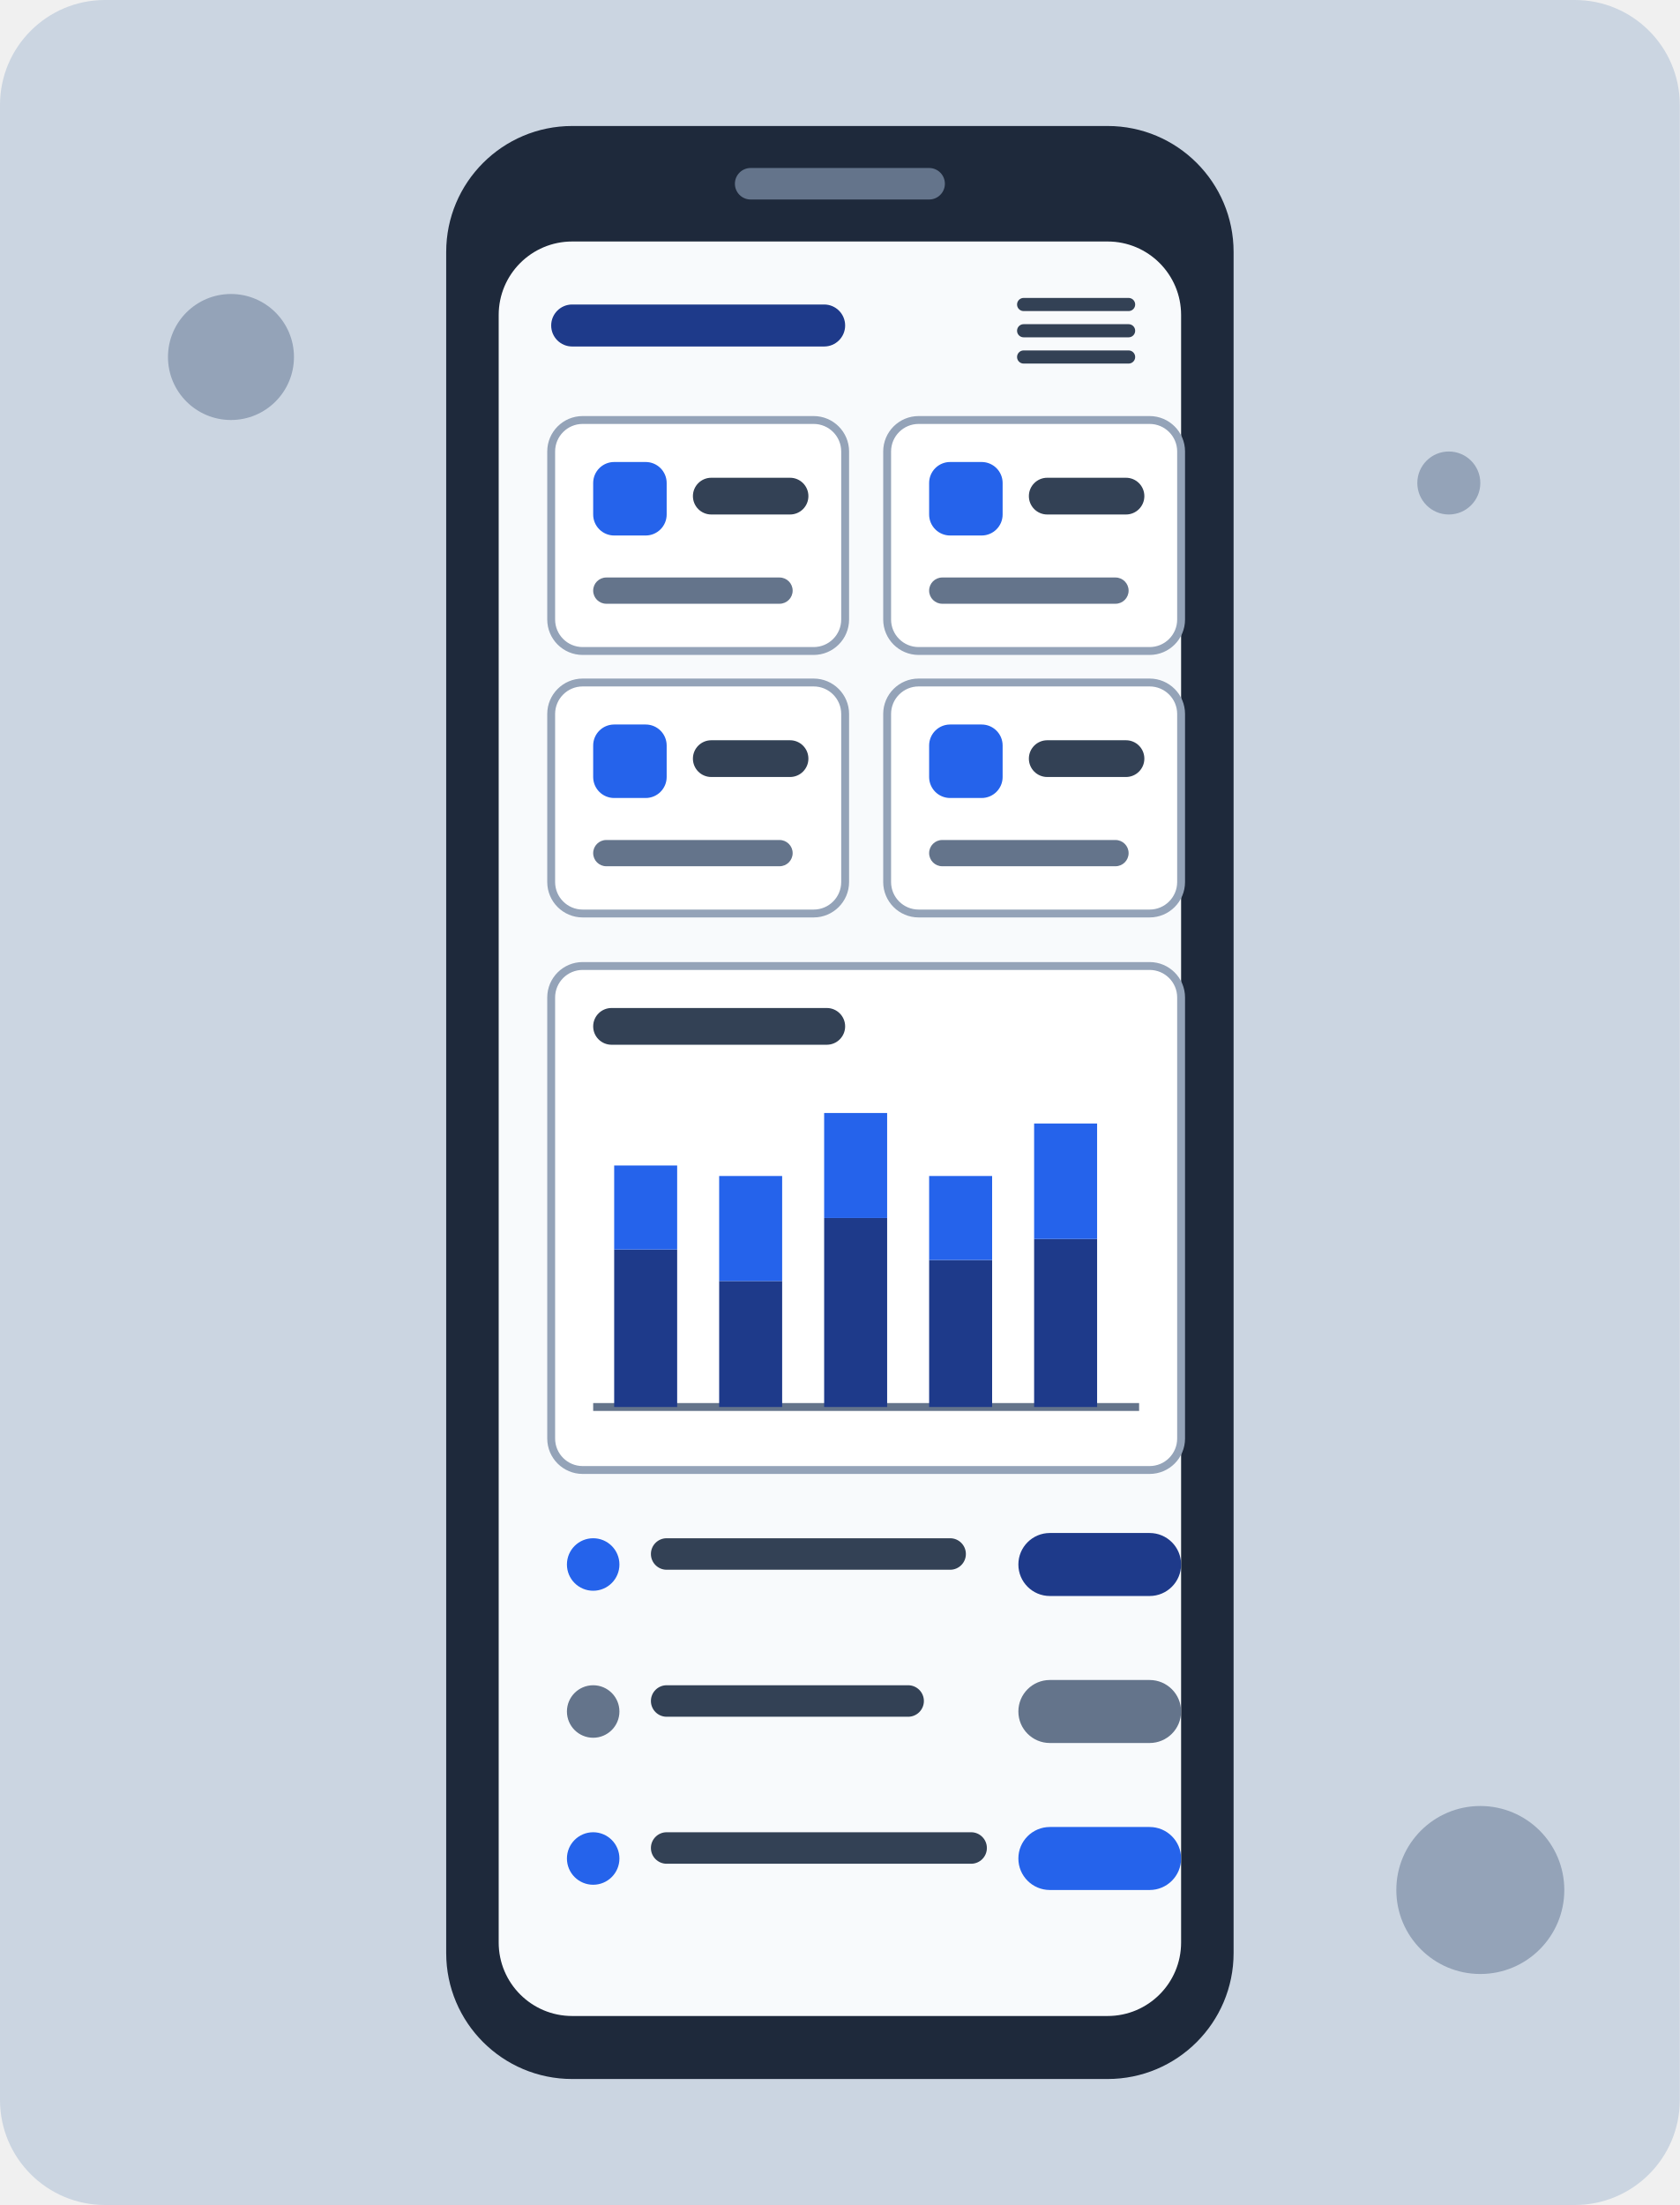
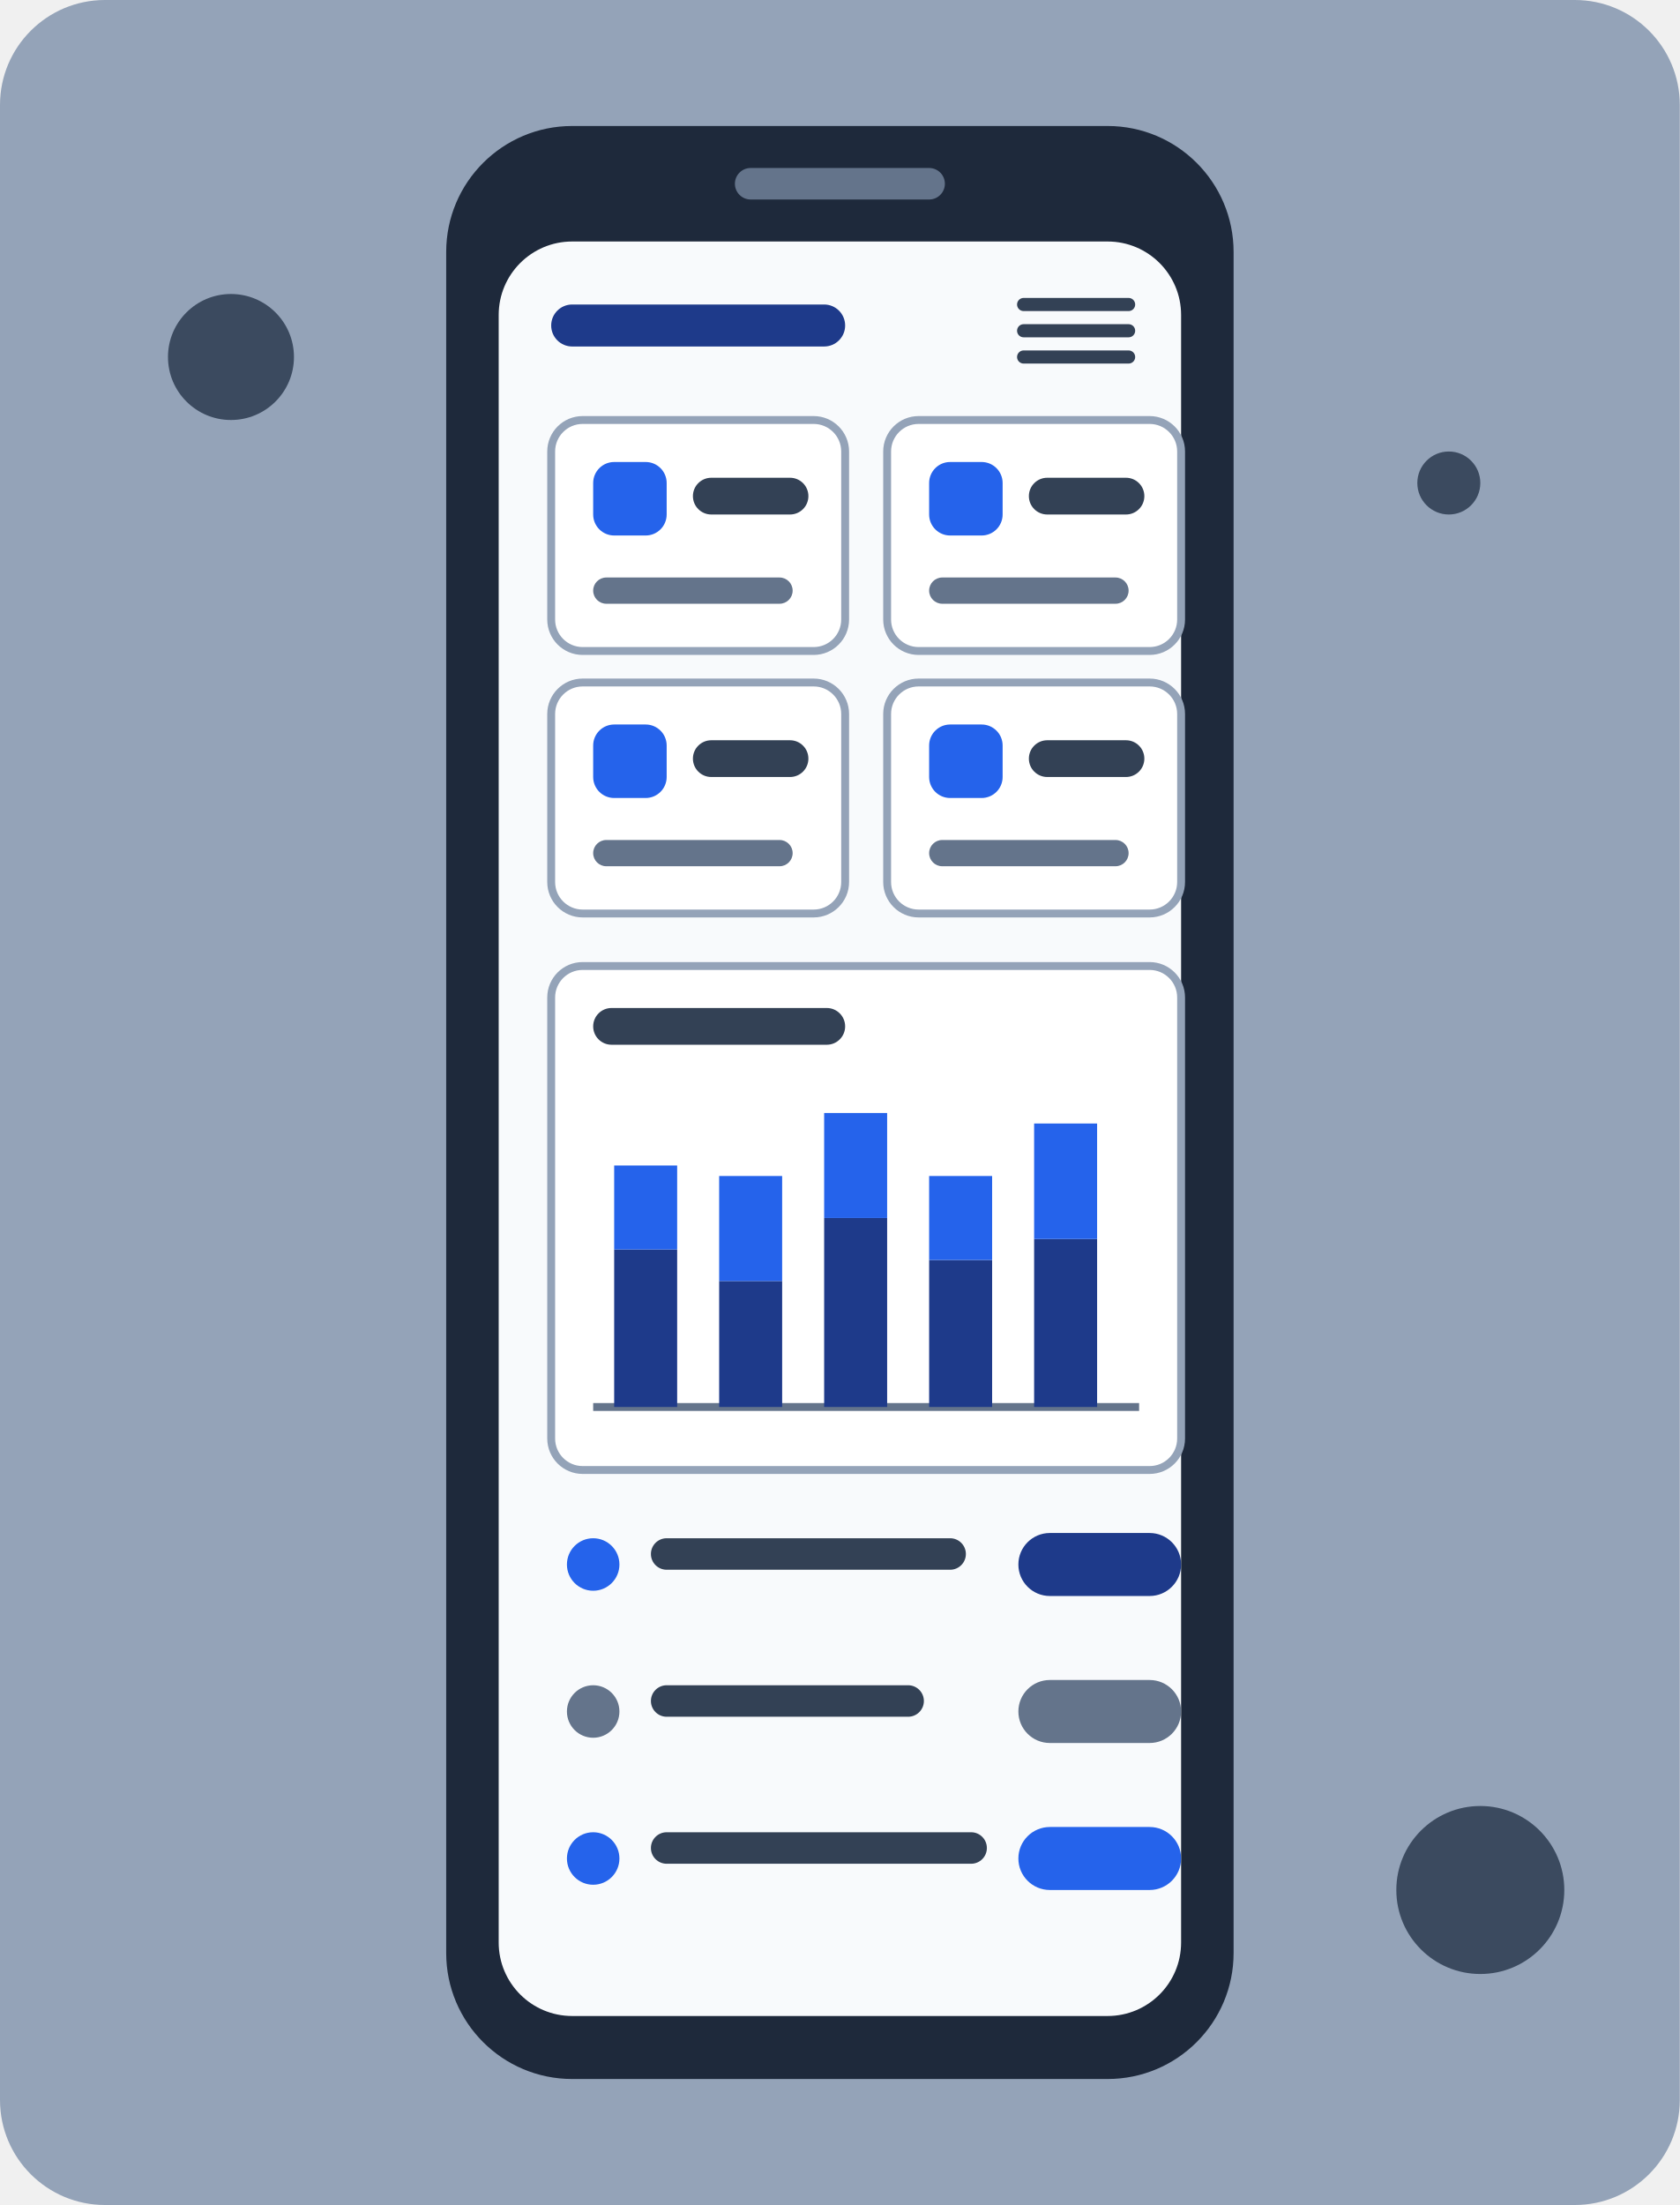
<svg xmlns="http://www.w3.org/2000/svg" viewBox="0 0 320 420" width="320" height="420" fill="none">
-   <rect width="320" height="420" rx="20" fill="#cbd5e1" />
-   <circle cx="44" cy="68" r="12" fill="#94a3b8" />
-   <circle cx="282" cy="360" r="16" fill="#94a3b8" />
-   <circle cx="276" cy="92" r="6" fill="#94a3b8" />
+   <rect width="320" height="420" rx="20" fill="#94a3b8" />
+   <circle cx="44" cy="68" r="12" fill="#3b4a5f" />
+   <circle cx="282" cy="360" r="16" fill="#3b4a5f" />
+   <circle cx="276" cy="92" r="6" fill="#3b4a5f" />
  <rect x="85" y="24" width="150" height="372" rx="24" fill="#1e293b" />
  <rect x="140" y="32" width="40" height="6" rx="3" fill="#64748b" />
  <rect x="95" y="46" width="130" height="338" rx="14" fill="#f8fafc" />
  <rect x="105" y="58" width="56" height="8" rx="4" fill="#1e3a8a" />
  <path d="M195 58h20M195 63h20M195 68h20" stroke="#334155" stroke-width="2.5" stroke-linecap="round" />
  <g fill="#ffffff" stroke="#94a3b8" stroke-width="1.5">
    <rect x="105" y="80" width="56" height="44" rx="6" />
    <rect x="169" y="80" width="56" height="44" rx="6" />
    <rect x="105" y="130" width="56" height="44" rx="6" />
    <rect x="169" y="130" width="56" height="44" rx="6" />
  </g>
  <g fill="#2563eb">
    <rect x="113" y="88" width="14" height="14" rx="4" />
    <rect x="177" y="88" width="14" height="14" rx="4" />
    <rect x="113" y="138" width="14" height="14" rx="4" />
    <rect x="177" y="138" width="14" height="14" rx="4" />
  </g>
  <g fill="#334155">
    <rect x="132" y="91" width="22" height="7" rx="3.5" />
    <rect x="196" y="91" width="22" height="7" rx="3.5" />
    <rect x="132" y="141" width="22" height="7" rx="3.5" />
    <rect x="196" y="141" width="22" height="7" rx="3.5" />
  </g>
  <g fill="#64748b">
    <rect x="113" y="110" width="38" height="5" rx="2.5" />
    <rect x="177" y="110" width="38" height="5" rx="2.5" />
    <rect x="113" y="160" width="38" height="5" rx="2.5" />
    <rect x="177" y="160" width="38" height="5" rx="2.5" />
  </g>
  <rect x="105" y="184" width="120" height="96" rx="6" fill="#ffffff" stroke="#94a3b8" stroke-width="1.5" />
  <rect x="113" y="192" width="48" height="7" rx="3.5" fill="#334155" />
  <path d="M113 268H217" stroke="#64748b" stroke-width="1.5" />
  <g>
    <rect x="117" y="238" width="12" height="30" fill="#1e3a8a" />
    <rect x="117" y="222" width="12" height="16" fill="#2563eb" />
    <rect x="137" y="244" width="12" height="24" fill="#1e3a8a" />
    <rect x="137" y="224" width="12" height="20" fill="#2563eb" />
    <rect x="157" y="232" width="12" height="36" fill="#1e3a8a" />
    <rect x="157" y="212" width="12" height="20" fill="#2563eb" />
    <rect x="177" y="240" width="12" height="28" fill="#1e3a8a" />
    <rect x="177" y="224" width="12" height="16" fill="#2563eb" />
    <rect x="197" y="236" width="12" height="32" fill="#1e3a8a" />
    <rect x="197" y="214" width="12" height="22" fill="#2563eb" />
  </g>
  <g>
    <circle cx="113" cy="298" r="5" fill="#2563eb" />
    <rect x="124" y="293" width="60" height="6" rx="3" fill="#334155" />
    <rect x="194" y="292" width="31" height="12" rx="6" fill="#1e3a8a" />
    <circle cx="113" cy="326" r="5" fill="#64748b" />
    <rect x="124" y="321" width="52" height="6" rx="3" fill="#334155" />
    <rect x="194" y="320" width="31" height="12" rx="6" fill="#64748b" />
    <circle cx="113" cy="354" r="5" fill="#2563eb" />
    <rect x="124" y="349" width="64" height="6" rx="3" fill="#334155" />
    <rect x="194" y="348" width="31" height="12" rx="6" fill="#2563eb" />
  </g>
</svg>
